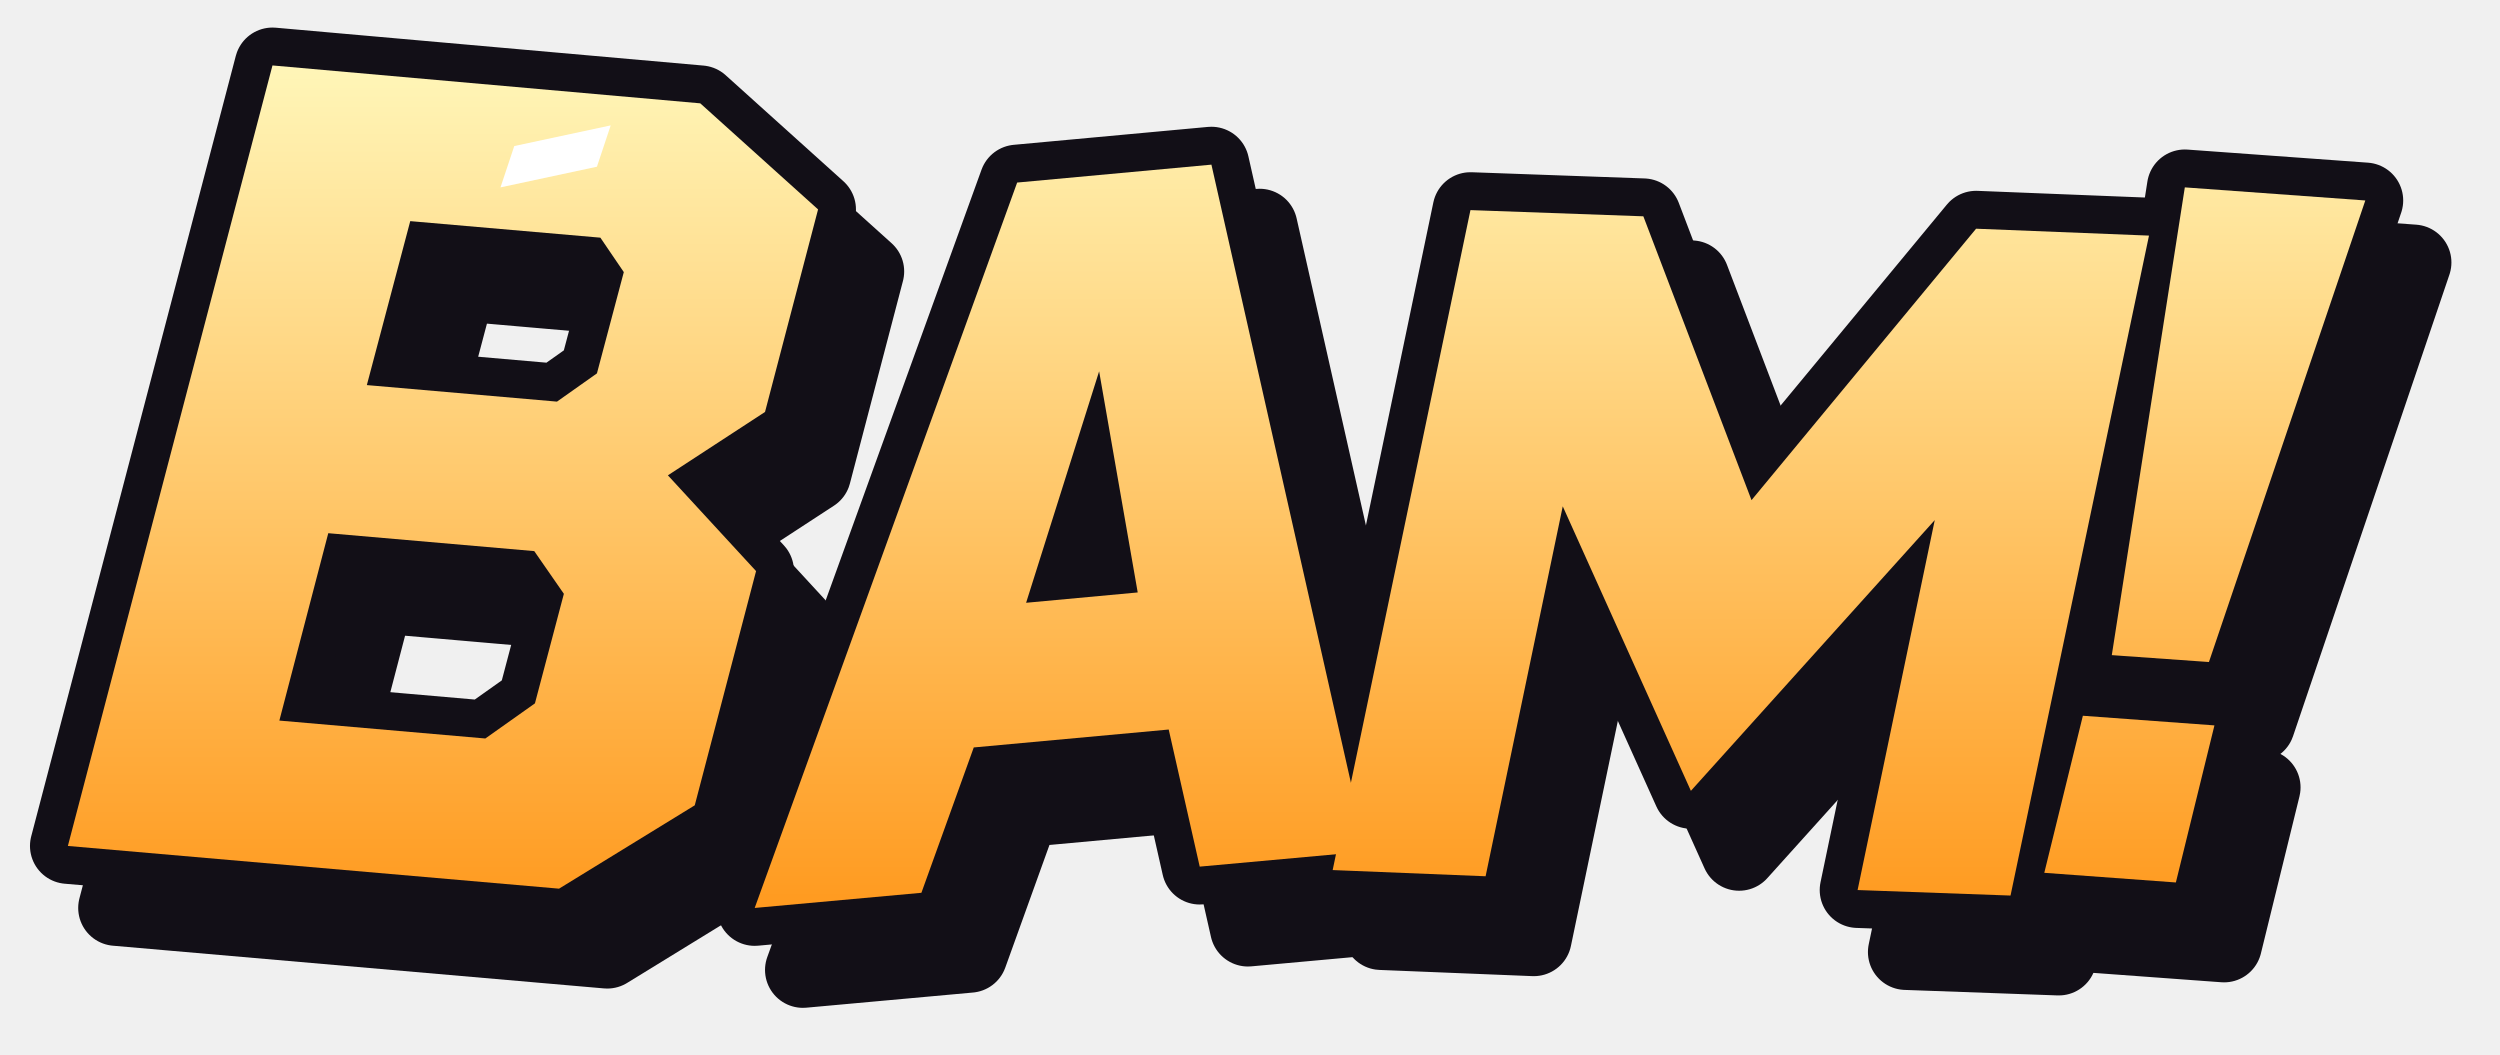
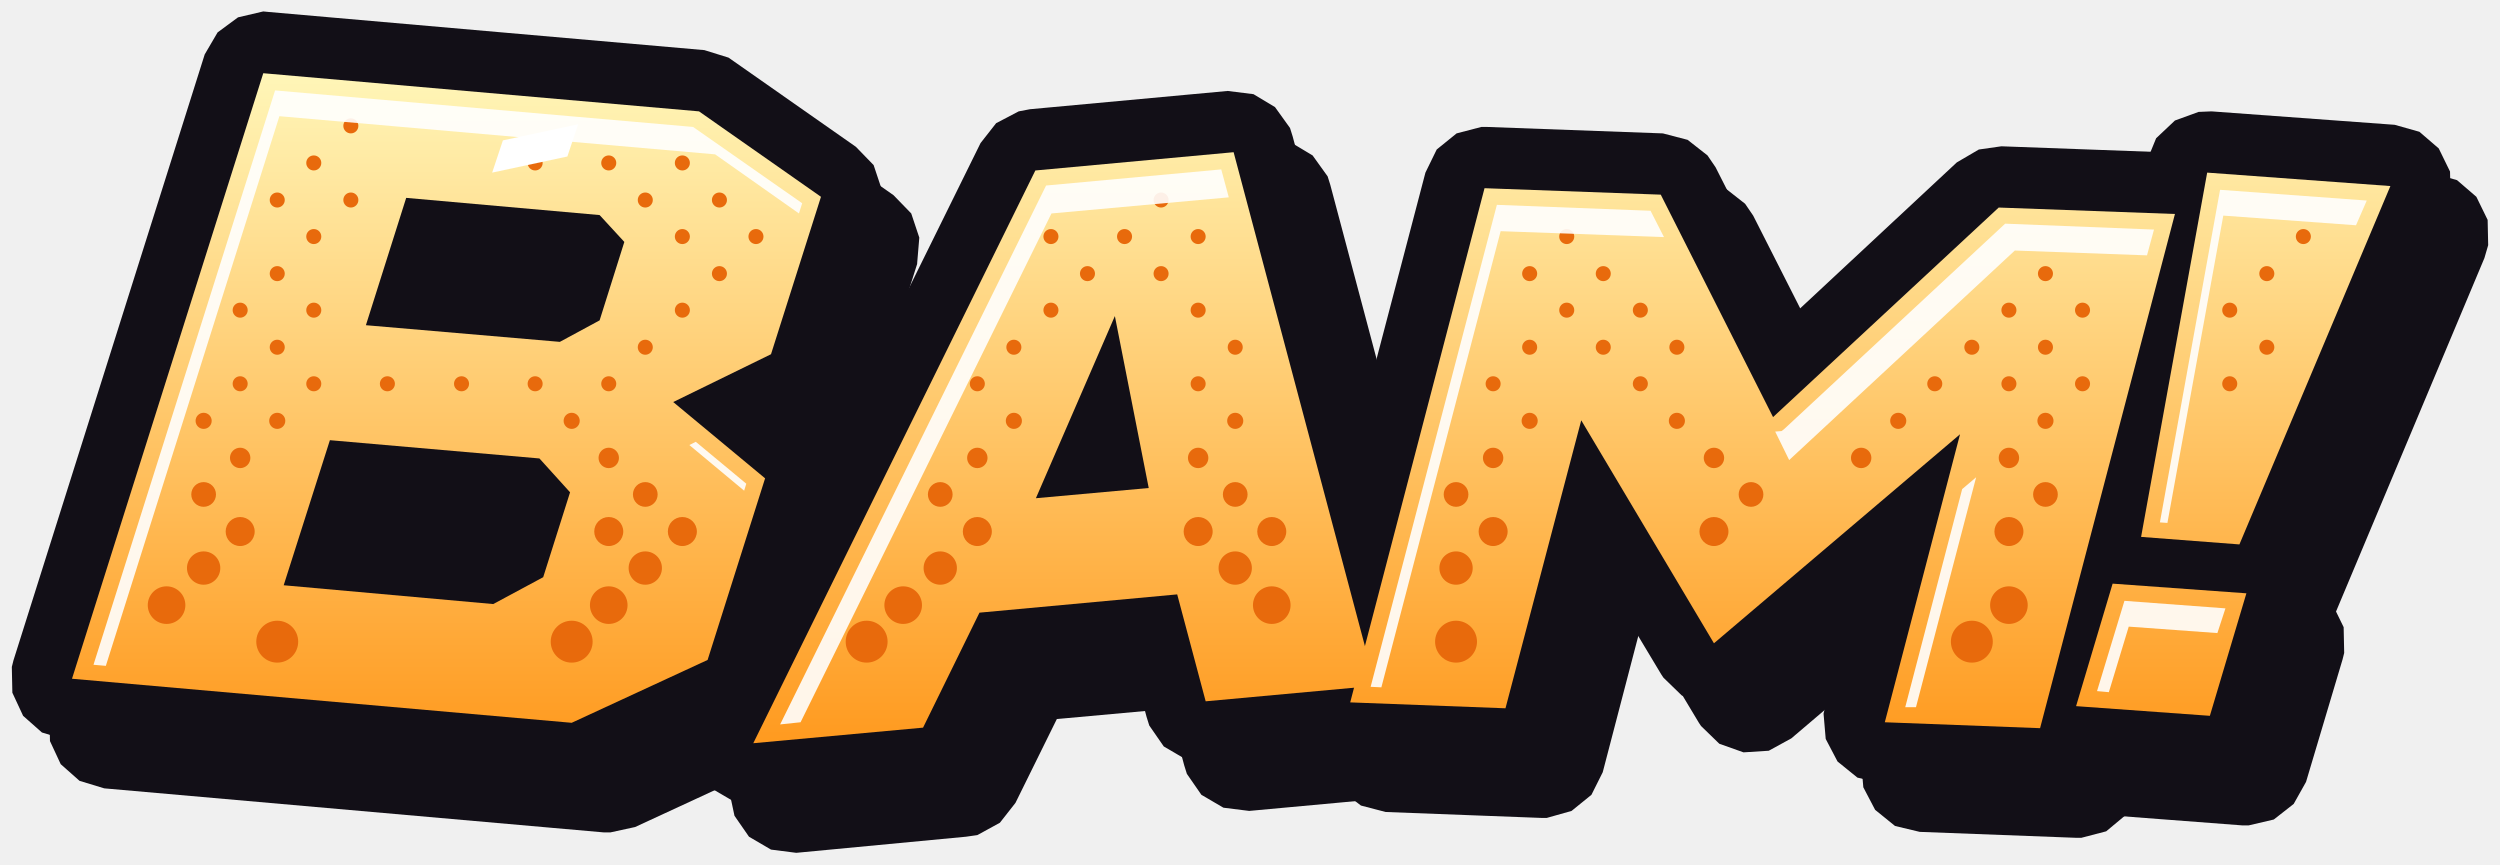
- <svg xmlns="http://www.w3.org/2000/svg" width="512" height="216" viewBox="-24.2 -25.3 362.2 153.1">
+ <svg xmlns="http://www.w3.org/2000/svg" width="512" height="177" viewBox="-31.0 -30.2 465.3 160.6">
  <defs>
-     <linearGradient id="fill" gradientUnits="userSpaceOnUse" x1="0" x2="0" y1="-15.8" y2="106.5">
+     <linearGradient id="fill" gradientUnits="userSpaceOnUse" x1="0" x2="0" y1="-16.7" y2="108.0">
      <stop offset="0" stop-color="#fff6b8" />
      <stop offset="1" stop-color="#ff9a1f" />
    </linearGradient>
  </defs>
-   <g transform="translate(7.0 9.0)">
-     <path d="M15.0 -15.8 L77.1 -10.3 L94.2 5.1 L86.5 34.5 L72.4 43.7 L85.2 57.6 L76.3 91.6 L56.6 103.7 L-14.7 97.5 Z M35.0 6.8 L62.6 9.2 L66.0 14.2 L62.1 28.9 L56.3 33.0 L28.7 30.6 Z M23.1 52.1 L53.0 54.7 L57.3 60.9 L53.1 76.8 L45.9 81.9 L16.0 79.3 Z" fill="#120f17" stroke="#120f17" stroke-width="11.0" stroke-linejoin="round" stroke-linecap="round" fill-rule="evenodd" />
-   </g>
-   <g transform="translate(7.0 9.0)">
-     <path d="M85.0 106.5 L123.1 1.2 L151.3 -1.4 L173.8 98.3 L149.6 100.5 L145.1 80.6 L116.8 83.2 L109.2 104.3 Z M124.4 62.2 L140.6 60.7 L135.0 28.6 Z" fill="#120f17" stroke="#120f17" stroke-width="11.0" stroke-linejoin="round" stroke-linecap="round" fill-rule="evenodd" />
-   </g>
-   <g transform="translate(7.0 9.0)">
-     <path d="M168.9 101.0 L188.9 5.2 L214.0 6.1 L229.7 47.3 L262.3 7.9 L287.4 8.9 L267.3 104.7 L245.1 103.9 L256.3 50.2 L220.9 89.5 L202.3 48.2 L191.1 101.9 Z" fill="#120f17" stroke="#120f17" stroke-width="11.0" stroke-linejoin="round" stroke-linecap="round" fill-rule="evenodd" />
-   </g>
-   <g transform="translate(7.0 9.0)">
-     <path d="M292.6 1.9 L318.8 3.8 L296.1 70.8 L282.0 69.8 Z M277.8 78.6 L296.9 80.0 L291.3 102.8 L272.2 101.4 Z" fill="#120f17" stroke="#120f17" stroke-width="11.0" stroke-linejoin="round" stroke-linecap="round" fill-rule="evenodd" />
-   </g>
-   <path d="M15.0 -15.8 L77.1 -10.3 L94.2 5.1 L86.5 34.5 L72.4 43.7 L85.2 57.6 L76.3 91.6 L56.6 103.7 L-14.7 97.5 Z M35.0 6.8 L62.6 9.2 L66.0 14.2 L62.1 28.9 L56.3 33.0 L28.7 30.6 Z M23.1 52.1 L53.0 54.7 L57.3 60.9 L53.1 76.8 L45.9 81.9 L16.0 79.3 Z" fill="#120f17" stroke="#120f17" stroke-width="11.0" stroke-linejoin="round" stroke-linecap="round" fill-rule="evenodd" />
-   <path d="M85.0 106.5 L123.1 1.2 L151.3 -1.4 L173.8 98.3 L149.6 100.5 L145.1 80.6 L116.8 83.2 L109.2 104.3 Z M124.4 62.2 L140.6 60.7 L135.0 28.6 Z" fill="#120f17" stroke="#120f17" stroke-width="11.0" stroke-linejoin="round" stroke-linecap="round" fill-rule="evenodd" />
-   <path d="M168.9 101.0 L188.9 5.2 L214.0 6.1 L229.7 47.3 L262.3 7.9 L287.4 8.9 L267.3 104.7 L245.1 103.9 L256.3 50.2 L220.9 89.5 L202.3 48.2 L191.1 101.9 Z" fill="#120f17" stroke="#120f17" stroke-width="11.0" stroke-linejoin="round" stroke-linecap="round" fill-rule="evenodd" />
-   <path d="M292.6 1.9 L318.8 3.8 L296.1 70.8 L282.0 69.8 Z M277.8 78.6 L296.9 80.0 L291.3 102.8 L272.2 101.4 Z" fill="#120f17" stroke="#120f17" stroke-width="11.0" stroke-linejoin="round" stroke-linecap="round" fill-rule="evenodd" />
-   <path d="M15.0 -15.8 L77.1 -10.3 L94.2 5.1 L86.5 34.5 L72.4 43.7 L85.2 57.6 L76.3 91.6 L56.6 103.7 L-14.7 97.5 Z M35.0 6.8 L62.6 9.2 L66.0 14.2 L62.1 28.9 L56.3 33.0 L28.7 30.6 Z M23.1 52.1 L53.0 54.7 L57.3 60.9 L53.1 76.8 L45.9 81.9 L16.0 79.3 Z" fill="url(#fill)" fill-rule="evenodd" />
-   <path d="M85.0 106.5 L123.1 1.2 L151.3 -1.4 L173.8 98.3 L149.6 100.5 L145.1 80.6 L116.8 83.2 L109.2 104.3 Z M124.4 62.2 L140.6 60.7 L135.0 28.6 Z" fill="url(#fill)" fill-rule="evenodd" />
-   <path d="M168.9 101.0 L188.9 5.2 L214.0 6.1 L229.7 47.3 L262.3 7.9 L287.4 8.9 L267.3 104.7 L245.1 103.9 L256.3 50.2 L220.9 89.5 L202.3 48.2 L191.1 101.9 Z" fill="url(#fill)" fill-rule="evenodd" />
-   <path d="M292.6 1.9 L318.8 3.8 L296.1 70.8 L282.0 69.8 Z M277.8 78.6 L296.9 80.0 L291.3 102.8 L272.2 101.4 Z" fill="url(#fill)" fill-rule="evenodd" />
-   <path d="M50.1 -4.1 l14 -3 l-2 6 l-14 3 Z" fill="#ffffff" />
+   <path d="M26.0 -19.1 L107.1 -12.0 L111.6 -10.6 L112.6 -9.9 L135.3 6.0 L138.6 9.4 L140.1 13.9 L139.7 18.7 L139.7 18.8 L130.4 48.1 L128.1 52.2 L124.5 54.9 L122.2 56.0 L125.7 58.9 L128.7 62.7 L129.8 67.3 L129.3 71.2 L118.6 105.0 L116.3 109.1 L112.5 111.9 L87.2 123.6 L82.6 124.6 L81.4 124.6 L-11.6 116.4 L-16.2 115.0 L-19.7 111.9 L-21.7 107.6 L-21.8 102.8 L-21.5 101.6 L14.1 -11.2 L16.5 -15.3 L20.3 -18.1 L25.0 -19.2 Z" fill="#120f17" />
+   <path d="M209.3 -3.8 L213.3 -1.4 L216.1 2.5 L216.6 4.1 L243.0 103.4 L243.3 108.1 L241.6 112.5 L238.2 115.9 L233.7 117.6 L233.0 117.7 L201.5 120.6 L196.7 120.0 L192.6 117.6 L189.9 113.7 L189.4 112.1 L186.6 101.6 L165.7 103.5 L158.0 119.1 L155.1 122.8 L150.9 125.1 L148.8 125.4 L117.2 128.4 L112.5 127.8 L108.4 125.4 L105.7 121.5 L104.7 116.8 L105.8 112.2 L105.9 111.9 L158.5 5.3 L161.4 1.6 L165.6 -0.6 L167.7 -1.0 L204.5 -4.4 Z" fill="#120f17" />
+   <path d="M285.5 3.5 L290.1 4.7 L293.8 7.6 L295.3 9.8 L309.4 37.6 L340.2 8.9 L344.3 6.5 L348.5 5.9 L381.2 7.1 L385.8 8.3 L389.5 11.2 L391.8 15.4 L392.1 20.2 L391.8 21.4 L366.8 117.1 L364.6 121.4 L361.0 124.4 L356.4 125.6 L355.3 125.6 L326.3 124.5 L321.7 123.4 L318.0 120.4 L315.8 116.2 L315.4 111.5 L315.7 110.2 L320.5 91.7 L302.4 107.1 L298.2 109.4 L293.5 109.7 L289.0 108.1 L285.6 104.8 L285.2 104.2 L274.4 86.2 L267.3 113.4 L265.2 117.6 L261.5 120.6 L256.9 121.9 L255.8 121.9 L226.9 120.8 L222.3 119.6 L218.5 116.7 L216.3 112.5 L216.0 107.7 L216.2 106.5 L241.3 10.8 L243.4 6.5 L247.1 3.5 L251.7 2.3 L252.8 2.3 Z" fill="#120f17" />
+   <path d="M421.7 1.9 L426.3 3.2 L429.9 6.3 L432.0 10.6 L432.1 15.3 L431.4 17.7 L403.4 84.4 L400.7 88.3 L396.6 90.7 L392.0 91.4 L373.6 90.0 L369.1 88.7 L365.4 85.6 L363.4 81.3 L363.2 76.6 L363.2 76.6 L375.5 8.8 L377.3 4.4 L380.8 1.1 L385.2 -0.5 L387.6 -0.6 Z" fill="#120f17" />
+   <path d="M370.0 75.9 L394.9 77.7 L399.5 79.1 L403.1 82.1 L405.2 86.4 L405.3 91.2 L405.0 92.4 L398.2 115.2 L395.9 119.3 L392.2 122.2 L387.5 123.3 L386.4 123.3 L361.5 121.4 L357.0 120.1 L353.3 117.1 L351.3 112.8 L351.1 108.0 L351.4 106.8 L358.2 84.0 L360.5 79.9 L364.3 77.0 L368.9 75.9 Z" fill="#120f17" />
+   <path d="M19.0 -28.1 L100.1 -21.0 L104.6 -19.6 L105.6 -18.9 L128.3 -3.0 L131.6 0.4 L133.1 4.9 L132.7 9.7 L132.7 9.8 L123.4 39.1 L121.1 43.2 L117.5 45.9 L115.2 47.0 L118.7 49.9 L121.7 53.7 L122.8 58.3 L122.3 62.2 L111.6 96.0 L109.3 100.1 L105.5 102.9 L80.2 114.6 L75.6 115.6 L74.4 115.6 L-18.6 107.4 L-23.2 106.0 L-26.7 102.9 L-28.7 98.6 L-28.8 93.8 L-28.5 92.6 L7.1 -20.2 L9.5 -24.3 L13.3 -27.1 L18.0 -28.2 Z" fill="#120f17" />
+   <path d="M202.3 -12.8 L206.3 -10.4 L209.1 -6.5 L209.6 -4.9 L236.0 94.4 L236.3 99.1 L234.6 103.5 L231.2 106.9 L226.7 108.6 L226.0 108.7 L194.5 111.6 L189.7 111.0 L185.6 108.6 L182.9 104.7 L182.4 103.1 L179.6 92.6 L158.7 94.5 L151.0 110.1 L148.1 113.8 L143.9 116.1 L141.8 116.4 L110.2 119.4 L105.5 118.8 L101.4 116.4 L98.7 112.5 L97.7 107.8 L98.8 103.2 L98.9 102.9 L151.5 -3.7 L154.4 -7.4 L158.6 -9.6 L160.7 -10.0 L197.5 -13.4 Z" fill="#120f17" />
+   <path d="M278.5 -5.5 L283.1 -4.3 L286.8 -1.4 L288.3 0.8 L302.4 28.6 L333.2 -0.1 L337.3 -2.5 L341.5 -3.1 L374.2 -1.9 L378.8 -0.7 L382.5 2.2 L384.8 6.4 L385.1 11.2 L384.8 12.4 L359.8 108.1 L357.6 112.4 L354.0 115.4 L349.4 116.6 L348.3 116.6 L319.3 115.5 L314.7 114.4 L311.0 111.4 L308.8 107.2 L308.4 102.5 L308.7 101.2 L313.5 82.7 L295.4 98.1 L291.2 100.4 L286.5 100.7 L282.0 99.1 L278.6 95.8 L278.2 95.2 L267.4 77.2 L260.3 104.4 L258.2 108.6 L254.5 111.6 L249.9 112.9 L248.8 112.9 L219.9 111.8 L215.3 110.6 L211.5 107.7 L209.3 103.5 L209.0 98.7 L209.2 97.5 L234.3 1.8 L236.4 -2.5 L240.1 -5.5 L244.7 -6.7 L245.8 -6.7 Z" fill="#120f17" />
+   <path d="M414.7 -7.1 L419.3 -5.8 L422.9 -2.7 L425.0 1.6 L425.1 6.3 L424.4 8.7 L396.4 75.4 L393.7 79.3 L389.6 81.7 L385.0 82.4 L366.6 81.0 L362.1 79.7 L358.4 76.6 L356.4 72.3 L356.2 67.6 L356.2 67.6 L368.5 -0.2 L370.3 -4.6 L373.8 -7.9 L378.2 -9.5 L380.6 -9.6 Z" fill="#120f17" />
+   <path d="M363.0 66.9 L387.9 68.7 L392.5 70.1 L396.1 73.1 L398.2 77.4 L398.3 82.2 L398.0 83.4 L391.2 106.2 L388.9 110.3 L385.2 113.2 L380.5 114.3 L379.4 114.3 L354.5 112.4 L350.0 111.1 L346.3 108.1 L344.3 103.8 L344.1 99.0 L344.4 97.8 L351.2 75.0 L353.5 70.9 L357.3 68.0 L361.9 66.9 Z" fill="#120f17" />
+   <path d="M18.0 -16.7 L99.1 -9.6 L121.8 6.3 L112.5 35.6 L94.3 44.5 L111.4 58.7 L100.7 92.5 L75.4 104.2 L-17.6 96.0 Z M44.6 6.5 L80.6 9.7 L85.2 14.7 L80.6 29.3 L73.2 33.3 L37.1 30.2 Z M30.4 51.6 L69.4 55.0 L75.1 61.3 L70.1 77.1 L60.8 82.1 L21.8 78.6 Z" fill="url(#fill)" fill-rule="evenodd" />
+   <path d="M109.2 108.0 L161.7 1.4 L198.6 -2.0 L225.0 97.3 L193.4 100.2 L188.1 80.3 L151.3 83.7 L140.8 105.1 Z M161.8 62.4 L182.8 60.5 L176.5 28.5 Z" fill="url(#fill)" fill-rule="evenodd" />
+   <path d="M220.3 100.4 L245.3 4.7 L278.1 5.9 L299.0 47.3 L341.0 8.3 L373.8 9.5 L348.7 105.2 L319.8 104.1 L333.8 50.5 L288.0 89.4 L263.3 47.9 L249.2 101.5 Z" fill="url(#fill)" fill-rule="evenodd" />
+   <path d="M379.8 1.8 L413.9 4.3 L385.8 71.0 L367.5 69.6 Z" fill="url(#fill)" fill-rule="evenodd" />
+   <path d="M362.2 78.3 L387.1 80.1 L380.3 102.9 L355.4 101.1 Z" fill="url(#fill)" fill-rule="evenodd" />
+   <circle cx="34.3" cy="-6.9" r="1.4" fill="#e86a0c" />
+   <circle cx="27.4" cy="0.0" r="1.4" fill="#e86a0c" />
+   <circle cx="68.6" cy="0.0" r="1.4" fill="#e86a0c" />
+   <circle cx="82.3" cy="0.0" r="1.4" fill="#e86a0c" />
+   <circle cx="96.0" cy="0.0" r="1.4" fill="#e86a0c" />
+   <circle cx="20.6" cy="6.9" r="1.4" fill="#e86a0c" />
+   <circle cx="34.3" cy="6.9" r="1.4" fill="#e86a0c" />
+   <circle cx="89.1" cy="6.9" r="1.4" fill="#e86a0c" />
+   <circle cx="102.9" cy="6.9" r="1.4" fill="#e86a0c" />
+   <circle cx="27.4" cy="13.7" r="1.4" fill="#e86a0c" />
+   <circle cx="96.0" cy="13.7" r="1.4" fill="#e86a0c" />
+   <circle cx="109.7" cy="13.7" r="1.4" fill="#e86a0c" />
+   <circle cx="20.6" cy="20.6" r="1.4" fill="#e86a0c" />
+   <circle cx="102.9" cy="20.6" r="1.4" fill="#e86a0c" />
+   <circle cx="13.7" cy="27.4" r="1.4" fill="#e86a0c" />
+   <circle cx="27.4" cy="27.4" r="1.4" fill="#e86a0c" />
+   <circle cx="96.0" cy="27.4" r="1.4" fill="#e86a0c" />
+   <circle cx="20.6" cy="34.3" r="1.4" fill="#e86a0c" />
+   <circle cx="89.1" cy="34.3" r="1.4" fill="#e86a0c" />
+   <circle cx="13.7" cy="41.1" r="1.4" fill="#e86a0c" />
+   <circle cx="27.4" cy="41.1" r="1.4" fill="#e86a0c" />
+   <circle cx="41.1" cy="41.1" r="1.4" fill="#e86a0c" />
+   <circle cx="54.9" cy="41.1" r="1.4" fill="#e86a0c" />
+   <circle cx="68.6" cy="41.1" r="1.4" fill="#e86a0c" />
+   <circle cx="82.3" cy="41.1" r="1.4" fill="#e86a0c" />
+   <circle cx="6.9" cy="48.0" r="1.5" fill="#e86a0c" />
+   <circle cx="20.6" cy="48.0" r="1.5" fill="#e86a0c" />
+   <circle cx="75.4" cy="48.0" r="1.5" fill="#e86a0c" />
+   <circle cx="13.7" cy="54.9" r="1.9" fill="#e86a0c" />
+   <circle cx="82.3" cy="54.9" r="1.9" fill="#e86a0c" />
+   <circle cx="6.9" cy="61.7" r="2.3" fill="#e86a0c" />
+   <circle cx="89.1" cy="61.7" r="2.3" fill="#e86a0c" />
+   <circle cx="13.7" cy="68.6" r="2.7" fill="#e86a0c" />
+   <circle cx="82.3" cy="68.6" r="2.7" fill="#e86a0c" />
+   <circle cx="96.0" cy="68.6" r="2.7" fill="#e86a0c" />
+   <circle cx="6.9" cy="75.4" r="3.1" fill="#e86a0c" />
+   <circle cx="89.1" cy="75.4" r="3.1" fill="#e86a0c" />
+   <circle cx="0.0" cy="82.3" r="3.5" fill="#e86a0c" />
+   <circle cx="82.3" cy="82.3" r="3.5" fill="#e86a0c" />
+   <circle cx="20.6" cy="89.1" r="3.9" fill="#e86a0c" />
+   <circle cx="75.4" cy="89.1" r="3.9" fill="#e86a0c" />
+   <circle cx="185.1" cy="6.9" r="1.4" fill="#e86a0c" />
+   <circle cx="164.6" cy="13.7" r="1.4" fill="#e86a0c" />
+   <circle cx="178.3" cy="13.7" r="1.4" fill="#e86a0c" />
+   <circle cx="192.0" cy="13.7" r="1.4" fill="#e86a0c" />
+   <circle cx="171.4" cy="20.6" r="1.4" fill="#e86a0c" />
+   <circle cx="185.1" cy="20.6" r="1.4" fill="#e86a0c" />
+   <circle cx="164.6" cy="27.4" r="1.4" fill="#e86a0c" />
+   <circle cx="192.0" cy="27.4" r="1.4" fill="#e86a0c" />
+   <circle cx="157.7" cy="34.3" r="1.4" fill="#e86a0c" />
+   <circle cx="198.9" cy="34.3" r="1.4" fill="#e86a0c" />
+   <circle cx="150.9" cy="41.1" r="1.4" fill="#e86a0c" />
+   <circle cx="192.0" cy="41.1" r="1.4" fill="#e86a0c" />
+   <circle cx="157.7" cy="48.0" r="1.5" fill="#e86a0c" />
+   <circle cx="198.9" cy="48.0" r="1.5" fill="#e86a0c" />
+   <circle cx="150.9" cy="54.9" r="1.9" fill="#e86a0c" />
+   <circle cx="192.0" cy="54.9" r="1.9" fill="#e86a0c" />
+   <circle cx="144.0" cy="61.7" r="2.3" fill="#e86a0c" />
+   <circle cx="198.9" cy="61.7" r="2.3" fill="#e86a0c" />
+   <circle cx="150.9" cy="68.6" r="2.7" fill="#e86a0c" />
+   <circle cx="192.0" cy="68.6" r="2.7" fill="#e86a0c" />
+   <circle cx="205.7" cy="68.6" r="2.7" fill="#e86a0c" />
+   <circle cx="144.0" cy="75.4" r="3.1" fill="#e86a0c" />
+   <circle cx="198.9" cy="75.4" r="3.1" fill="#e86a0c" />
+   <circle cx="137.1" cy="82.3" r="3.5" fill="#e86a0c" />
+   <circle cx="205.7" cy="82.3" r="3.5" fill="#e86a0c" />
+   <circle cx="130.3" cy="89.1" r="3.9" fill="#e86a0c" />
+   <circle cx="260.6" cy="13.7" r="1.4" fill="#e86a0c" />
+   <circle cx="253.7" cy="20.6" r="1.4" fill="#e86a0c" />
+   <circle cx="267.4" cy="20.6" r="1.4" fill="#e86a0c" />
+   <circle cx="349.7" cy="20.6" r="1.4" fill="#e86a0c" />
+   <circle cx="260.6" cy="27.4" r="1.4" fill="#e86a0c" />
+   <circle cx="274.3" cy="27.4" r="1.4" fill="#e86a0c" />
+   <circle cx="342.9" cy="27.4" r="1.4" fill="#e86a0c" />
+   <circle cx="356.6" cy="27.4" r="1.4" fill="#e86a0c" />
+   <circle cx="253.7" cy="34.3" r="1.4" fill="#e86a0c" />
+   <circle cx="267.4" cy="34.3" r="1.4" fill="#e86a0c" />
+   <circle cx="281.1" cy="34.3" r="1.4" fill="#e86a0c" />
+   <circle cx="336.0" cy="34.3" r="1.4" fill="#e86a0c" />
+   <circle cx="349.7" cy="34.3" r="1.4" fill="#e86a0c" />
+   <circle cx="246.9" cy="41.1" r="1.4" fill="#e86a0c" />
+   <circle cx="274.3" cy="41.1" r="1.4" fill="#e86a0c" />
+   <circle cx="329.1" cy="41.1" r="1.4" fill="#e86a0c" />
+   <circle cx="342.9" cy="41.1" r="1.4" fill="#e86a0c" />
+   <circle cx="356.6" cy="41.1" r="1.4" fill="#e86a0c" />
+   <circle cx="253.7" cy="48.0" r="1.5" fill="#e86a0c" />
+   <circle cx="281.1" cy="48.0" r="1.5" fill="#e86a0c" />
+   <circle cx="322.3" cy="48.0" r="1.5" fill="#e86a0c" />
+   <circle cx="349.7" cy="48.0" r="1.5" fill="#e86a0c" />
+   <circle cx="246.9" cy="54.9" r="1.9" fill="#e86a0c" />
+   <circle cx="288.0" cy="54.9" r="1.9" fill="#e86a0c" />
+   <circle cx="315.4" cy="54.9" r="1.9" fill="#e86a0c" />
+   <circle cx="342.9" cy="54.9" r="1.9" fill="#e86a0c" />
+   <circle cx="240.0" cy="61.7" r="2.3" fill="#e86a0c" />
+   <circle cx="294.9" cy="61.7" r="2.3" fill="#e86a0c" />
+   <circle cx="349.7" cy="61.7" r="2.3" fill="#e86a0c" />
+   <circle cx="246.9" cy="68.6" r="2.7" fill="#e86a0c" />
+   <circle cx="288.0" cy="68.6" r="2.7" fill="#e86a0c" />
+   <circle cx="342.9" cy="68.6" r="2.7" fill="#e86a0c" />
+   <circle cx="240.0" cy="75.4" r="3.1" fill="#e86a0c" />
+   <circle cx="342.9" cy="82.3" r="3.5" fill="#e86a0c" />
+   <circle cx="240.0" cy="89.1" r="3.9" fill="#e86a0c" />
+   <circle cx="336.0" cy="89.1" r="3.9" fill="#e86a0c" />
+   <circle cx="397.7" cy="13.7" r="1.4" fill="#e86a0c" />
+   <circle cx="390.9" cy="20.6" r="1.4" fill="#e86a0c" />
+   <circle cx="384.0" cy="27.4" r="1.4" fill="#e86a0c" />
+   <circle cx="390.9" cy="34.3" r="1.4" fill="#e86a0c" />
+   <circle cx="384.0" cy="41.1" r="1.4" fill="#e86a0c" />
+   <path d="M98.0 -6.7 L118.3 7.5 L117.7 9.4 L102.1 -1.6 L21.0 -8.7 L-11.3 93.6 L-13.6 93.4 L20.2 -13.5 Z" fill="#ffffff" opacity="0.9" />
+   <path d="M107.9 59.7 L107.5 61.0 L97.3 52.5 L98.5 51.9 Z" fill="#ffffff" opacity="0.9" />
+   <path d="M197.7 6.4 L164.7 9.4 L118.0 104.1 L114.2 104.5 L163.7 4.2 L196.3 1.2 Z" fill="#ffffff" opacity="0.9" />
+   <path d="M325.6 101.3 L323.6 101.3 L334.2 60.7 L336.8 58.5 Z" fill="#ffffff" opacity="0.9" />
+   <path d="M276.2 8.9 L278.7 13.8 L248.3 12.7 L226.1 97.6 L224.1 97.5 L247.6 7.8 Z" fill="#ffffff" opacity="0.9" />
+   <path d="M369.9 12.4 L368.6 17.2 L344.0 16.3 L302.0 55.3 L299.4 50.0 L300.6 49.9 L301.1 49.5 L342.2 11.3 Z" fill="#ffffff" opacity="0.9" />
+   <path d="M409.5 7.0 L407.5 11.6 L382.8 9.8 L372.4 67.0 L371.0 66.9 L382.2 5.0 Z" fill="#ffffff" opacity="0.9" />
+   <path d="M383.2 82.9 L381.7 87.5 L365.2 86.3 L361.5 98.5 L359.3 98.3 L364.4 81.5 Z" fill="#ffffff" opacity="0.9" />
+   <path d="M62.6 -4.2 l14 -3 l-2 6 l-14 3 Z" fill="#ffffff" />
</svg>
